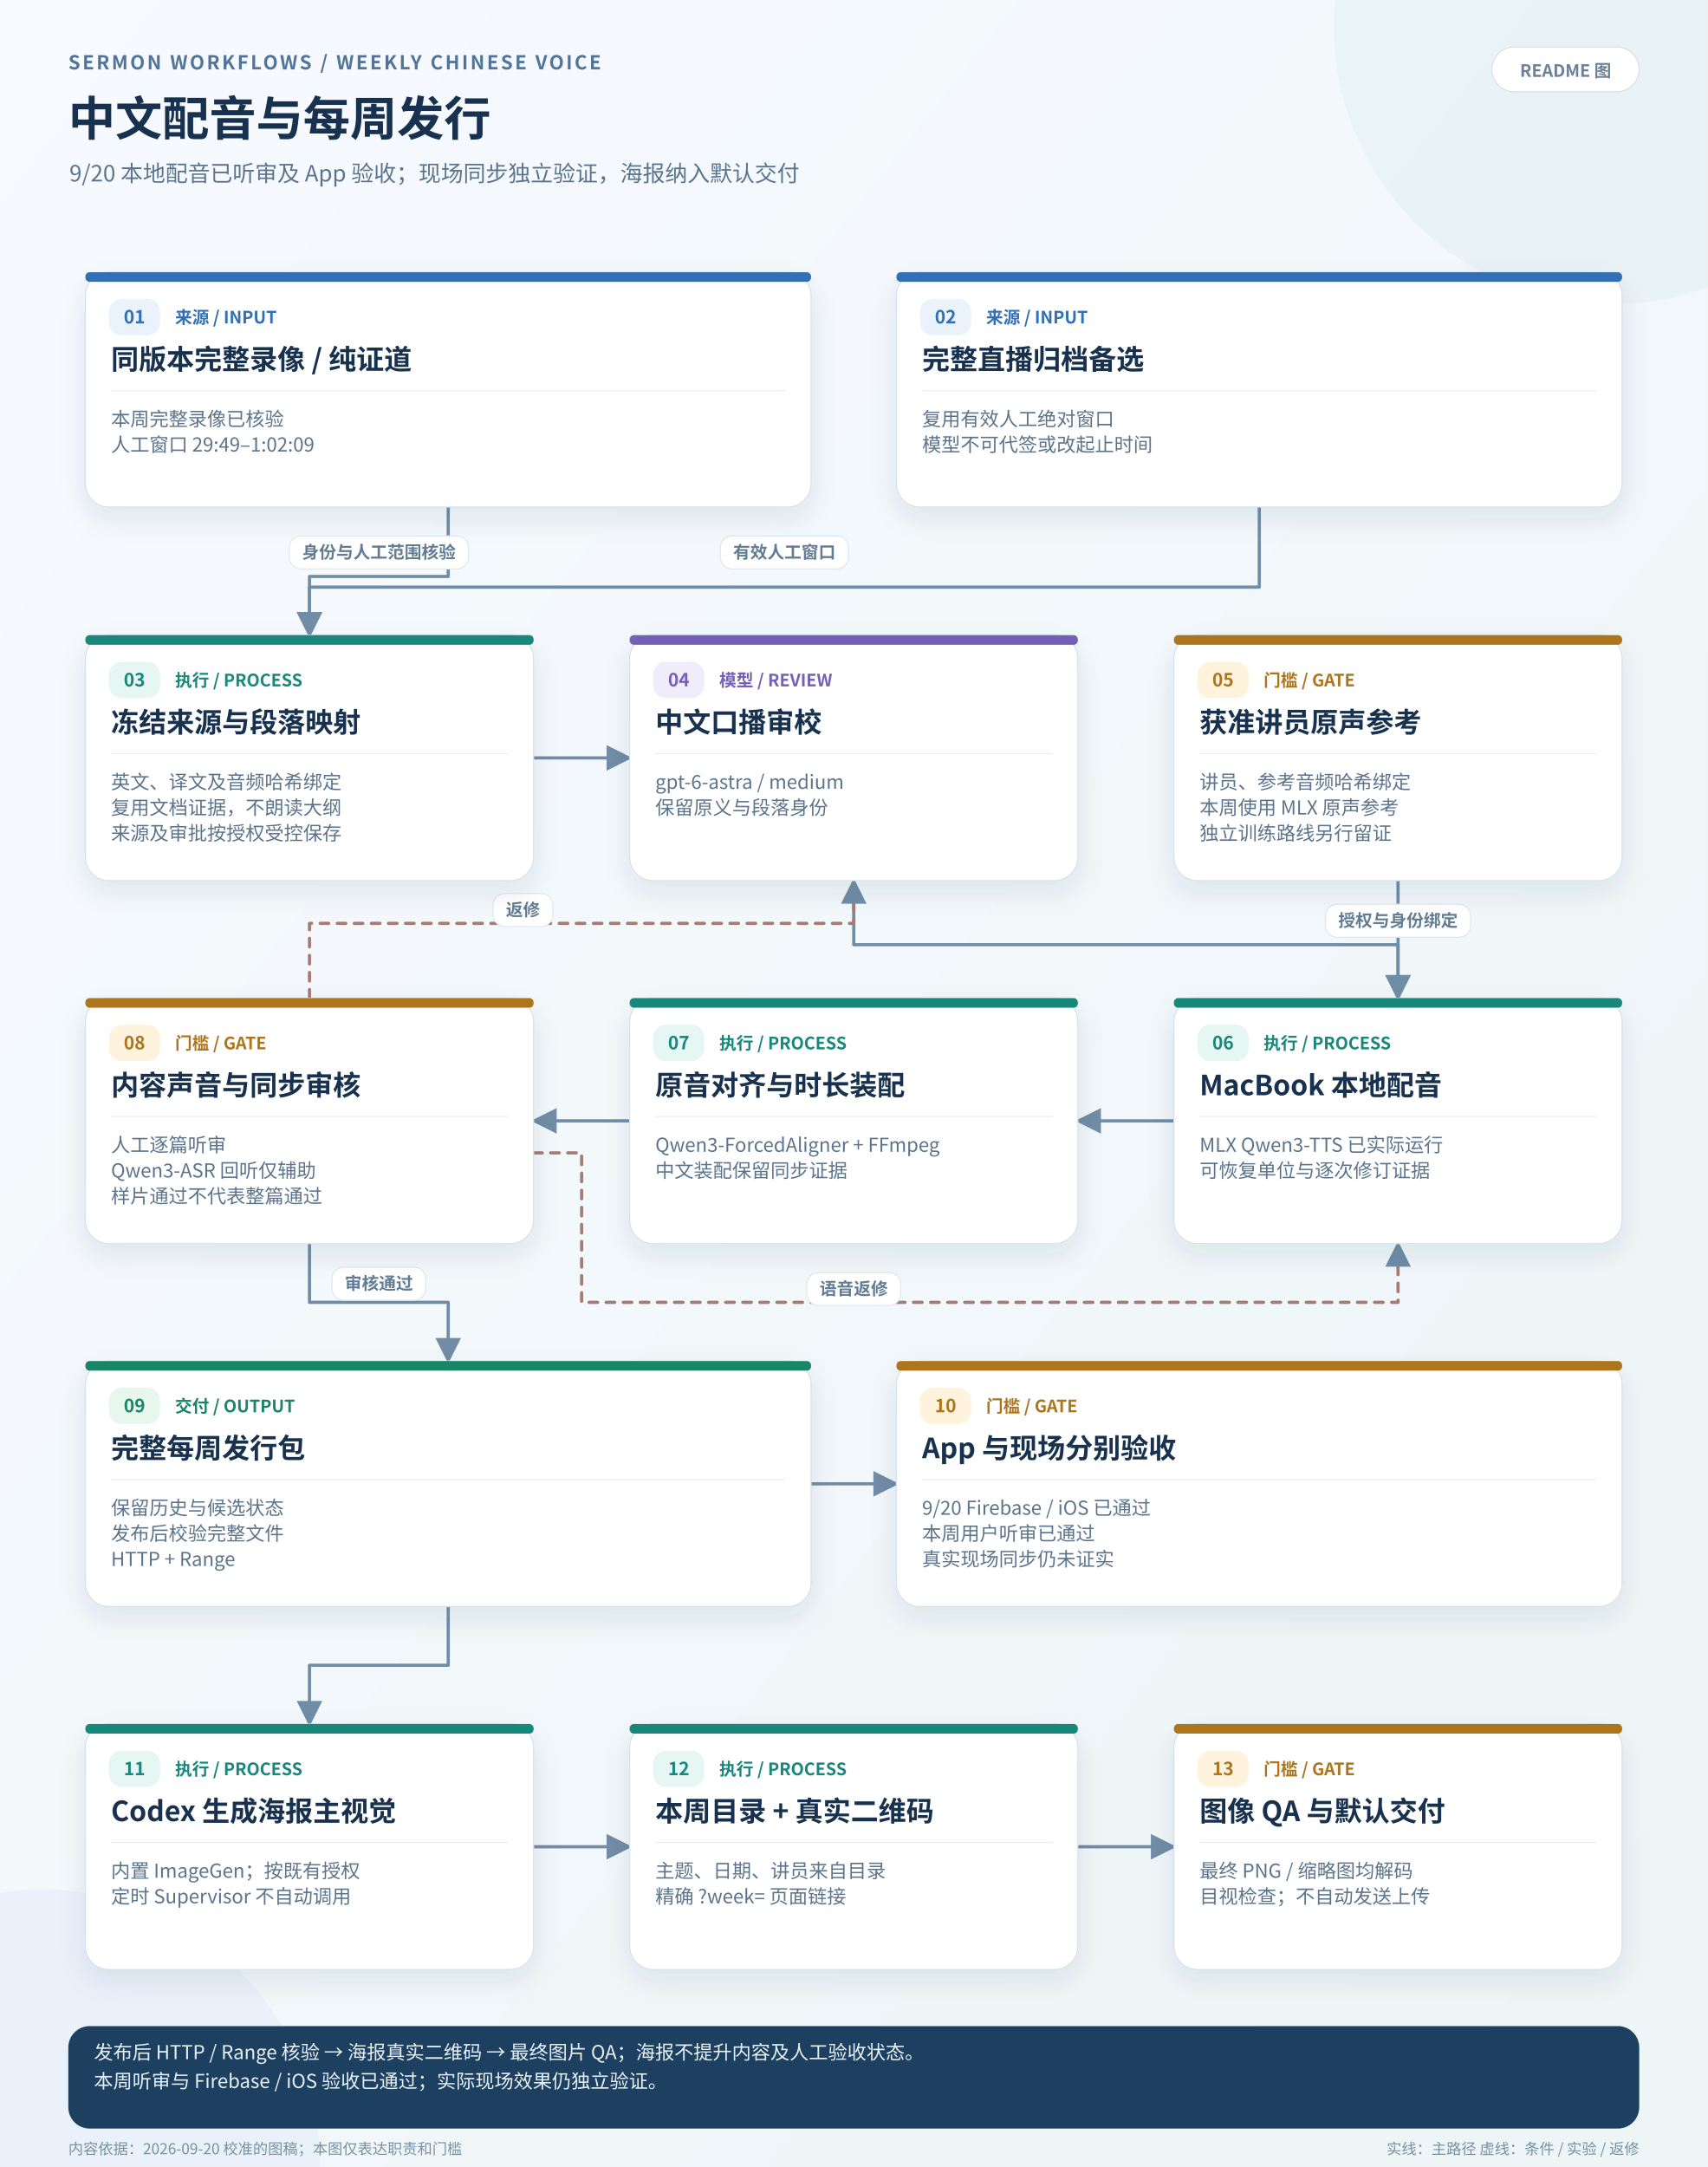
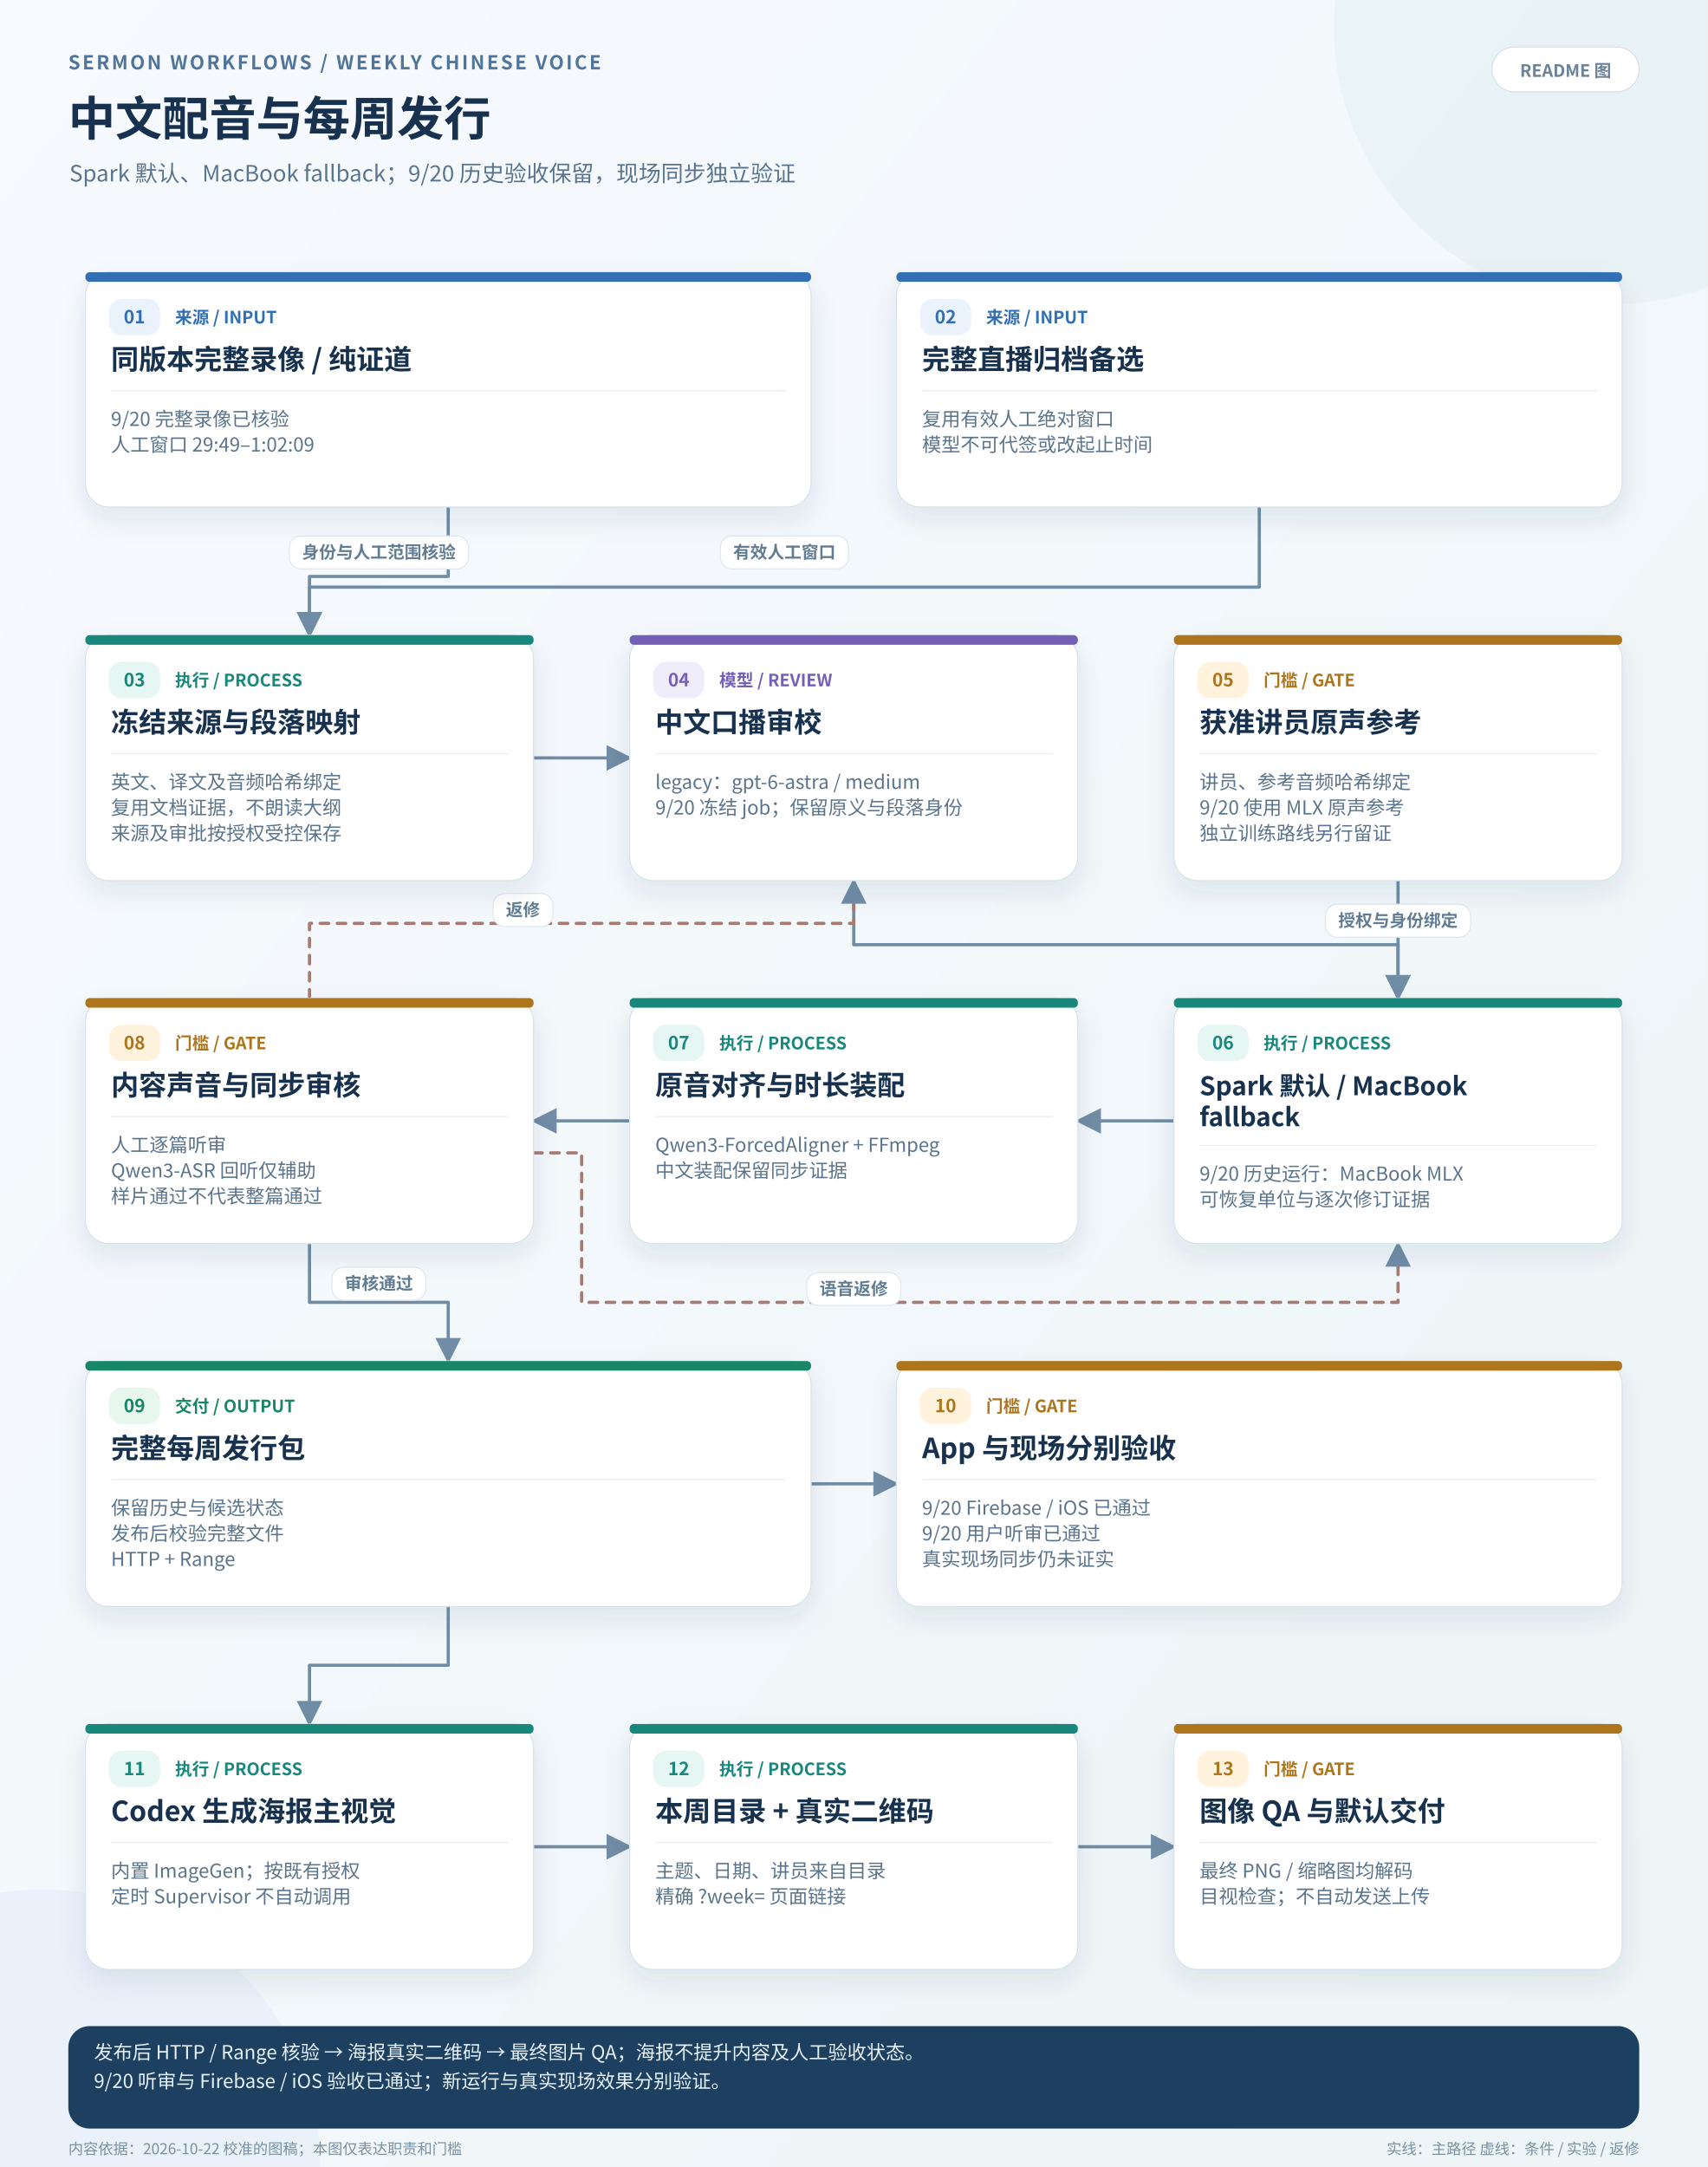
<svg xmlns="http://www.w3.org/2000/svg" width="1600" height="2030" viewBox="0 0 1600 2030" role="img" aria-labelledby="title description">
  <defs>
    <linearGradient id="canvas" x1="0" y1="0" x2="1" y2="1">
      <stop offset="0" stop-color="#f7faff" />
      <stop offset="1" stop-color="#edf5f6" />
    </linearGradient>
    <filter id="card-shadow" x="-15%" y="-25%" width="130%" height="155%">
      <feDropShadow dx="0" dy="10" stdDeviation="12" flood-color="#173452" flood-opacity="0.10" />
    </filter>
    <marker id="arrow" viewBox="0 0 10 10" refX="9" refY="5" markerWidth="8" markerHeight="8" orient="auto">
      <path d="M0 0 L10 5 L0 10 Z" fill="#718da5" />
    </marker>
  </defs>
  <style>text{font-family:-apple-system,BlinkMacSystemFont,'PingFang SC','Noto Sans CJK SC','Microsoft YaHei',sans-serif;font-variant-ligatures:none}</style>
  <rect x="0" y="0" width="1600" height="2030" rx="0" fill="url(#canvas)" stroke="none" />
  <circle cx="1510" cy="25" r="260" fill="#dcebed" opacity="0.4" />
  <circle cx="40" cy="2030" r="260" fill="#e2e9fa" opacity="0.45" />
  <text x="64" y="65" font-size="18" font-weight="700" fill="#51749a" text-anchor="start" letter-spacing="2">SERMON WORKFLOWS  /  WEEKLY CHINESE VOICE</text>
  <text x="64" y="127" font-size="44" font-weight="750" fill="#17314e" text-anchor="start">中文配音与每周发行</text>
-   <text x="65" y="170" font-size="21" font-weight="400" fill="#5b748e" text-anchor="start">9/20 本地配音已听审及 App 验收；现场同步独立验证，海报纳入默认交付</text>
+   <text x="65" y="170" font-size="21" font-weight="400" fill="#5b748e" text-anchor="start">Spark 默认、MacBook fallback；9/20 历史验收保留，现场同步独立验证</text>
  <rect x="1398" y="44" width="138" height="42" rx="21" fill="#ffffff" stroke="#d3e0eb" />
  <text x="1467" y="72" font-size="16" font-weight="650" fill="#6a8198" text-anchor="middle">README 图</text>
  <path data-edge="samevideo:freeze" d="M420 475 L420 540 L290 540 L290 595" fill="none" stroke="#718da5" stroke-width="3" stroke-linecap="round" stroke-linejoin="round" stroke-dasharray="none" marker-end="url(#arrow)" />
  <rect x="271.0" y="502.0" width="168" height="31" rx="11" fill="#ffffff" stroke="#dfe7ed" />
  <text x="355.0" y="523.0" font-size="16" font-weight="650" fill="#627c93" text-anchor="middle">身份与人工范围核验</text>
  <path data-edge="archive:freeze" d="M1180 475 L1180 550 L290 550 L290 595" fill="none" stroke="#718da5" stroke-width="3" stroke-linecap="round" stroke-linejoin="round" stroke-dasharray="none" marker-end="url(#arrow)" />
  <rect x="675.0" y="502.0" width="120" height="31" rx="11" fill="#ffffff" stroke="#dfe7ed" />
  <text x="735.0" y="523.0" font-size="16" font-weight="650" fill="#627c93" text-anchor="middle">有效人工窗口</text>
  <path data-edge="freeze:script" d="M500 710.0 L590 710.0" fill="none" stroke="#718da5" stroke-width="3" stroke-linecap="round" stroke-linejoin="round" stroke-dasharray="none" marker-end="url(#arrow)" />
  <path data-edge="script:tts" d="M800 825 L800 885 L1310 885 L1310 935" fill="none" stroke="#718da5" stroke-width="3" stroke-linecap="round" stroke-linejoin="round" stroke-dasharray="none" marker-end="url(#arrow)" />
  <path data-edge="speaker:tts" d="M1310.0 825 L1310.0 935" fill="none" stroke="#718da5" stroke-width="3" stroke-linecap="round" stroke-linejoin="round" stroke-dasharray="none" marker-end="url(#arrow)" />
  <rect x="1242.0" y="847.0" width="136" height="31" rx="11" fill="#ffffff" stroke="#dfe7ed" />
  <text x="1310.0" y="868.0" font-size="16" font-weight="650" fill="#627c93" text-anchor="middle">授权与身份绑定</text>
  <path data-edge="tts:align" d="M1100 1050.0 L1010 1050.0" fill="none" stroke="#718da5" stroke-width="3" stroke-linecap="round" stroke-linejoin="round" stroke-dasharray="none" marker-end="url(#arrow)" />
  <path data-edge="align:review" d="M590 1050.0 L500 1050.0" fill="none" stroke="#718da5" stroke-width="3" stroke-linecap="round" stroke-linejoin="round" stroke-dasharray="none" marker-end="url(#arrow)" />
  <path data-edge="review:release" d="M290.0 1165 L290.0 1220.0 L420.0 1220.0 L420.0 1275" fill="none" stroke="#718da5" stroke-width="3" stroke-linecap="round" stroke-linejoin="round" stroke-dasharray="none" marker-end="url(#arrow)" />
  <rect x="311.0" y="1187.0" width="88" height="31" rx="11" fill="#ffffff" stroke="#dfe7ed" />
  <text x="355.0" y="1208.0" font-size="16" font-weight="650" fill="#627c93" text-anchor="middle">审核通过</text>
  <path data-edge="review:script" d="M290 935 L290 865 L800 865 L800 825" fill="none" stroke="#a47c74" stroke-width="3" stroke-linecap="round" stroke-linejoin="round" stroke-dasharray="8 8" marker-end="url(#arrow)" />
  <rect x="462.0" y="837" width="56" height="31" rx="11" fill="#ffffff" stroke="#dfe7ed" />
  <text x="490" y="858" font-size="16" font-weight="650" fill="#627c93" text-anchor="middle">返修</text>
  <path data-edge="review:tts" d="M500 1080 L545 1080 L545 1220 L1310 1220 L1310 1165" fill="none" stroke="#a47c74" stroke-width="3" stroke-linecap="round" stroke-linejoin="round" stroke-dasharray="8 8" marker-end="url(#arrow)" />
  <rect x="756.0" y="1192" width="88" height="31" rx="11" fill="#ffffff" stroke="#dfe7ed" />
  <text x="800" y="1213" font-size="16" font-weight="650" fill="#627c93" text-anchor="middle">语音返修</text>
  <path data-edge="release:field" d="M760 1390.0 L840 1390.0" fill="none" stroke="#718da5" stroke-width="3" stroke-linecap="round" stroke-linejoin="round" stroke-dasharray="none" marker-end="url(#arrow)" />
  <path data-edge="release:poster" d="M420.0 1505 L420.0 1560.0 L290.0 1560.0 L290.0 1615" fill="none" stroke="#718da5" stroke-width="3" stroke-linecap="round" stroke-linejoin="round" stroke-dasharray="none" marker-end="url(#arrow)" />
  <path data-edge="poster:qr" d="M500 1730.0 L590 1730.0" fill="none" stroke="#718da5" stroke-width="3" stroke-linecap="round" stroke-linejoin="round" stroke-dasharray="none" marker-end="url(#arrow)" />
  <path data-edge="qr:posterqa" d="M1010 1730.0 L1100 1730.0" fill="none" stroke="#718da5" stroke-width="3" stroke-linecap="round" stroke-linejoin="round" stroke-dasharray="none" marker-end="url(#arrow)" />
  <g id="node-samevideo" data-node="samevideo">
    <rect x="80" y="255" width="680" height="220" rx="22" fill="#ffffff" stroke="#d4e0ea" filter="url(#card-shadow)" />
    <rect x="80" y="255" width="680" height="9" rx="4" fill="#326fb4" stroke="none" />
    <rect x="102" y="280" width="48" height="34" rx="12" fill="#eaf2fc" stroke="none" />
    <text x="126" y="303" font-size="17" font-weight="750" fill="#326fb4" text-anchor="middle">01</text>
    <text x="164" y="303" font-size="16" font-weight="700" fill="#326fb4" text-anchor="start">来源 / INPUT</text>
    <text x="104" y="346" font-size="26" font-weight="700" fill="#17314e" text-anchor="start">同版本完整录像 / 纯证道</text>
    <path d="M104 366H736" stroke="#e6edf3" />
-     <text x="104" y="399" font-size="18" font-weight="400" fill="#5b748c" text-anchor="start">本周完整录像已核验</text>
+     <text x="104" y="399" font-size="18" font-weight="400" fill="#5b748c" text-anchor="start">9/20 完整录像已核验</text>
    <text x="104" y="423" font-size="18" font-weight="400" fill="#5b748c" text-anchor="start">人工窗口 29:49–1:02:09</text>
  </g>
  <g id="node-archive" data-node="archive">
    <rect x="840" y="255" width="680" height="220" rx="22" fill="#ffffff" stroke="#d4e0ea" filter="url(#card-shadow)" />
    <rect x="840" y="255" width="680" height="9" rx="4" fill="#326fb4" stroke="none" />
    <rect x="862" y="280" width="48" height="34" rx="12" fill="#eaf2fc" stroke="none" />
    <text x="886" y="303" font-size="17" font-weight="750" fill="#326fb4" text-anchor="middle">02</text>
    <text x="924" y="303" font-size="16" font-weight="700" fill="#326fb4" text-anchor="start">来源 / INPUT</text>
    <text x="864" y="346" font-size="26" font-weight="700" fill="#17314e" text-anchor="start">完整直播归档备选</text>
    <path d="M864 366H1496" stroke="#e6edf3" />
    <text x="864" y="399" font-size="18" font-weight="400" fill="#5b748c" text-anchor="start">复用有效人工绝对窗口</text>
    <text x="864" y="423" font-size="18" font-weight="400" fill="#5b748c" text-anchor="start">模型不可代签或改起止时间</text>
  </g>
  <g id="node-freeze" data-node="freeze">
    <rect x="80" y="595" width="420" height="230" rx="22" fill="#ffffff" stroke="#d4e0ea" filter="url(#card-shadow)" />
    <rect x="80" y="595" width="420" height="9" rx="4" fill="#18877c" stroke="none" />
    <rect x="102" y="620" width="48" height="34" rx="12" fill="#e6f6f2" stroke="none" />
    <text x="126" y="643" font-size="17" font-weight="750" fill="#18877c" text-anchor="middle">03</text>
    <text x="164" y="643" font-size="16" font-weight="700" fill="#18877c" text-anchor="start">执行 / PROCESS</text>
    <text x="104" y="686" font-size="26" font-weight="700" fill="#17314e" text-anchor="start">冻结来源与段落映射</text>
    <path d="M104 706H476" stroke="#e6edf3" />
    <text x="104" y="739" font-size="18" font-weight="400" fill="#5b748c" text-anchor="start">英文、译文及音频哈希绑定</text>
    <text x="104" y="763" font-size="18" font-weight="400" fill="#5b748c" text-anchor="start">复用文档证据，不朗读大纲</text>
    <text x="104" y="787" font-size="18" font-weight="400" fill="#5b748c" text-anchor="start">来源及审批按授权受控保存</text>
  </g>
  <g id="node-script" data-node="script">
    <rect x="590" y="595" width="420" height="230" rx="22" fill="#ffffff" stroke="#d4e0ea" filter="url(#card-shadow)" />
    <rect x="590" y="595" width="420" height="9" rx="4" fill="#7460b7" stroke="none" />
    <rect x="612" y="620" width="48" height="34" rx="12" fill="#f0edfa" stroke="none" />
    <text x="636" y="643" font-size="17" font-weight="750" fill="#7460b7" text-anchor="middle">04</text>
    <text x="674" y="643" font-size="16" font-weight="700" fill="#7460b7" text-anchor="start">模型 / REVIEW</text>
    <text x="614" y="686" font-size="26" font-weight="700" fill="#17314e" text-anchor="start">中文口播审校</text>
    <path d="M614 706H986" stroke="#e6edf3" />
-     <text x="614" y="739" font-size="18" font-weight="400" fill="#5b748c" text-anchor="start">gpt-6-astra / medium</text>
-     <text x="614" y="763" font-size="18" font-weight="400" fill="#5b748c" text-anchor="start">保留原义与段落身份</text>
+     <text x="614" y="739" font-size="18" font-weight="400" fill="#5b748c" text-anchor="start">legacy：gpt-6-astra / medium</text>
+     <text x="614" y="763" font-size="18" font-weight="400" fill="#5b748c" text-anchor="start">9/20 冻结 job；保留原义与段落身份</text>
  </g>
  <g id="node-speaker" data-node="speaker">
    <rect x="1100" y="595" width="420" height="230" rx="22" fill="#ffffff" stroke="#d4e0ea" filter="url(#card-shadow)" />
    <rect x="1100" y="595" width="420" height="9" rx="4" fill="#ad751c" stroke="none" />
    <rect x="1122" y="620" width="48" height="34" rx="12" fill="#fff3de" stroke="none" />
    <text x="1146" y="643" font-size="17" font-weight="750" fill="#ad751c" text-anchor="middle">05</text>
    <text x="1184" y="643" font-size="16" font-weight="700" fill="#ad751c" text-anchor="start">门槛 / GATE</text>
    <text x="1124" y="686" font-size="26" font-weight="700" fill="#17314e" text-anchor="start">获准讲员原声参考</text>
    <path d="M1124 706H1496" stroke="#e6edf3" />
    <text x="1124" y="739" font-size="18" font-weight="400" fill="#5b748c" text-anchor="start">讲员、参考音频哈希绑定</text>
-     <text x="1124" y="763" font-size="18" font-weight="400" fill="#5b748c" text-anchor="start">本周使用 MLX 原声参考</text>
+     <text x="1124" y="763" font-size="18" font-weight="400" fill="#5b748c" text-anchor="start">9/20 使用 MLX 原声参考</text>
    <text x="1124" y="787" font-size="18" font-weight="400" fill="#5b748c" text-anchor="start">独立训练路线另行留证</text>
  </g>
  <g id="node-tts" data-node="tts">
    <rect x="1100" y="935" width="420" height="230" rx="22" fill="#ffffff" stroke="#d4e0ea" filter="url(#card-shadow)" />
    <rect x="1100" y="935" width="420" height="9" rx="4" fill="#18877c" stroke="none" />
    <rect x="1122" y="960" width="48" height="34" rx="12" fill="#e6f6f2" stroke="none" />
    <text x="1146" y="983" font-size="17" font-weight="750" fill="#18877c" text-anchor="middle">06</text>
    <text x="1184" y="983" font-size="16" font-weight="700" fill="#18877c" text-anchor="start">执行 / PROCESS</text>
-     <text x="1124" y="1026" font-size="26" font-weight="700" fill="#17314e" text-anchor="start">MacBook 本地配音</text>
-     <path d="M1124 1046H1496" stroke="#e6edf3" />
-     <text x="1124" y="1079" font-size="18" font-weight="400" fill="#5b748c" text-anchor="start">MLX Qwen3-TTS 已实际运行</text>
-     <text x="1124" y="1103" font-size="18" font-weight="400" fill="#5b748c" text-anchor="start">可恢复单位与逐次修订证据</text>
+     <text x="1124" y="1026" font-size="24" font-weight="700" fill="#17314e" text-anchor="start">Spark 默认 / MacBook</text>
+     <text x="1124" y="1055" font-size="24" font-weight="700" fill="#17314e" text-anchor="start">fallback</text>
+     <path d="M1124 1073H1496" stroke="#e6edf3" />
+     <text x="1124" y="1106" font-size="18" font-weight="400" fill="#5b748c" text-anchor="start">9/20 历史运行：MacBook MLX</text>
+     <text x="1124" y="1130" font-size="18" font-weight="400" fill="#5b748c" text-anchor="start">可恢复单位与逐次修订证据</text>
  </g>
  <g id="node-align" data-node="align">
    <rect x="590" y="935" width="420" height="230" rx="22" fill="#ffffff" stroke="#d4e0ea" filter="url(#card-shadow)" />
    <rect x="590" y="935" width="420" height="9" rx="4" fill="#18877c" stroke="none" />
    <rect x="612" y="960" width="48" height="34" rx="12" fill="#e6f6f2" stroke="none" />
    <text x="636" y="983" font-size="17" font-weight="750" fill="#18877c" text-anchor="middle">07</text>
    <text x="674" y="983" font-size="16" font-weight="700" fill="#18877c" text-anchor="start">执行 / PROCESS</text>
    <text x="614" y="1026" font-size="26" font-weight="700" fill="#17314e" text-anchor="start">原音对齐与时长装配</text>
    <path d="M614 1046H986" stroke="#e6edf3" />
    <text x="614" y="1079" font-size="18" font-weight="400" fill="#5b748c" text-anchor="start">Qwen3-ForcedAligner + FFmpeg</text>
    <text x="614" y="1103" font-size="18" font-weight="400" fill="#5b748c" text-anchor="start">中文装配保留同步证据</text>
  </g>
  <g id="node-review" data-node="review">
    <rect x="80" y="935" width="420" height="230" rx="22" fill="#ffffff" stroke="#d4e0ea" filter="url(#card-shadow)" />
    <rect x="80" y="935" width="420" height="9" rx="4" fill="#ad751c" stroke="none" />
    <rect x="102" y="960" width="48" height="34" rx="12" fill="#fff3de" stroke="none" />
    <text x="126" y="983" font-size="17" font-weight="750" fill="#ad751c" text-anchor="middle">08</text>
    <text x="164" y="983" font-size="16" font-weight="700" fill="#ad751c" text-anchor="start">门槛 / GATE</text>
    <text x="104" y="1026" font-size="26" font-weight="700" fill="#17314e" text-anchor="start">内容声音与同步审核</text>
    <path d="M104 1046H476" stroke="#e6edf3" />
    <text x="104" y="1079" font-size="18" font-weight="400" fill="#5b748c" text-anchor="start">人工逐篇听审</text>
    <text x="104" y="1103" font-size="18" font-weight="400" fill="#5b748c" text-anchor="start">Qwen3-ASR 回听仅辅助</text>
    <text x="104" y="1127" font-size="18" font-weight="400" fill="#5b748c" text-anchor="start">样片通过不代表整篇通过</text>
  </g>
  <g id="node-release" data-node="release">
    <rect x="80" y="1275" width="680" height="230" rx="22" fill="#ffffff" stroke="#d4e0ea" filter="url(#card-shadow)" />
    <rect x="80" y="1275" width="680" height="9" rx="4" fill="#198665" stroke="none" />
    <rect x="102" y="1300" width="48" height="34" rx="12" fill="#e7f7ee" stroke="none" />
    <text x="126" y="1323" font-size="17" font-weight="750" fill="#198665" text-anchor="middle">09</text>
    <text x="164" y="1323" font-size="16" font-weight="700" fill="#198665" text-anchor="start">交付 / OUTPUT</text>
    <text x="104" y="1366" font-size="26" font-weight="700" fill="#17314e" text-anchor="start">完整每周发行包</text>
    <path d="M104 1386H736" stroke="#e6edf3" />
    <text x="104" y="1419" font-size="18" font-weight="400" fill="#5b748c" text-anchor="start">保留历史与候选状态</text>
    <text x="104" y="1443" font-size="18" font-weight="400" fill="#5b748c" text-anchor="start">发布后校验完整文件</text>
    <text x="104" y="1467" font-size="18" font-weight="400" fill="#5b748c" text-anchor="start">HTTP + Range</text>
  </g>
  <g id="node-field" data-node="field">
    <rect x="840" y="1275" width="680" height="230" rx="22" fill="#ffffff" stroke="#d4e0ea" filter="url(#card-shadow)" />
    <rect x="840" y="1275" width="680" height="9" rx="4" fill="#ad751c" stroke="none" />
    <rect x="862" y="1300" width="48" height="34" rx="12" fill="#fff3de" stroke="none" />
    <text x="886" y="1323" font-size="17" font-weight="750" fill="#ad751c" text-anchor="middle">10</text>
    <text x="924" y="1323" font-size="16" font-weight="700" fill="#ad751c" text-anchor="start">门槛 / GATE</text>
    <text x="864" y="1366" font-size="26" font-weight="700" fill="#17314e" text-anchor="start">App 与现场分别验收</text>
    <path d="M864 1386H1496" stroke="#e6edf3" />
    <text x="864" y="1419" font-size="18" font-weight="400" fill="#5b748c" text-anchor="start">9/20 Firebase / iOS 已通过</text>
-     <text x="864" y="1443" font-size="18" font-weight="400" fill="#5b748c" text-anchor="start">本周用户听审已通过</text>
+     <text x="864" y="1443" font-size="18" font-weight="400" fill="#5b748c" text-anchor="start">9/20 用户听审已通过</text>
    <text x="864" y="1467" font-size="18" font-weight="400" fill="#5b748c" text-anchor="start">真实现场同步仍未证实</text>
  </g>
  <g id="node-poster" data-node="poster">
    <rect x="80" y="1615" width="420" height="230" rx="22" fill="#ffffff" stroke="#d4e0ea" filter="url(#card-shadow)" />
    <rect x="80" y="1615" width="420" height="9" rx="4" fill="#18877c" stroke="none" />
    <rect x="102" y="1640" width="48" height="34" rx="12" fill="#e6f6f2" stroke="none" />
    <text x="126" y="1663" font-size="17" font-weight="750" fill="#18877c" text-anchor="middle">11</text>
    <text x="164" y="1663" font-size="16" font-weight="700" fill="#18877c" text-anchor="start">执行 / PROCESS</text>
    <text x="104" y="1706" font-size="26" font-weight="700" fill="#17314e" text-anchor="start">Codex 生成海报主视觉</text>
    <path d="M104 1726H476" stroke="#e6edf3" />
    <text x="104" y="1759" font-size="18" font-weight="400" fill="#5b748c" text-anchor="start">内置 ImageGen；按既有授权</text>
    <text x="104" y="1783" font-size="18" font-weight="400" fill="#5b748c" text-anchor="start">定时 Supervisor 不自动调用</text>
  </g>
  <g id="node-qr" data-node="qr">
    <rect x="590" y="1615" width="420" height="230" rx="22" fill="#ffffff" stroke="#d4e0ea" filter="url(#card-shadow)" />
    <rect x="590" y="1615" width="420" height="9" rx="4" fill="#18877c" stroke="none" />
    <rect x="612" y="1640" width="48" height="34" rx="12" fill="#e6f6f2" stroke="none" />
    <text x="636" y="1663" font-size="17" font-weight="750" fill="#18877c" text-anchor="middle">12</text>
    <text x="674" y="1663" font-size="16" font-weight="700" fill="#18877c" text-anchor="start">执行 / PROCESS</text>
    <text x="614" y="1706" font-size="26" font-weight="700" fill="#17314e" text-anchor="start">本周目录 + 真实二维码</text>
    <path d="M614 1726H986" stroke="#e6edf3" />
    <text x="614" y="1759" font-size="18" font-weight="400" fill="#5b748c" text-anchor="start">主题、日期、讲员来自目录</text>
    <text x="614" y="1783" font-size="18" font-weight="400" fill="#5b748c" text-anchor="start">精确 ?week= 页面链接</text>
  </g>
  <g id="node-posterqa" data-node="posterqa">
    <rect x="1100" y="1615" width="420" height="230" rx="22" fill="#ffffff" stroke="#d4e0ea" filter="url(#card-shadow)" />
    <rect x="1100" y="1615" width="420" height="9" rx="4" fill="#ad751c" stroke="none" />
    <rect x="1122" y="1640" width="48" height="34" rx="12" fill="#fff3de" stroke="none" />
    <text x="1146" y="1663" font-size="17" font-weight="750" fill="#ad751c" text-anchor="middle">13</text>
    <text x="1184" y="1663" font-size="16" font-weight="700" fill="#ad751c" text-anchor="start">门槛 / GATE</text>
    <text x="1124" y="1706" font-size="26" font-weight="700" fill="#17314e" text-anchor="start">图像 QA 与默认交付</text>
    <path d="M1124 1726H1496" stroke="#e6edf3" />
    <text x="1124" y="1759" font-size="18" font-weight="400" fill="#5b748c" text-anchor="start">最终 PNG / 缩略图均解码</text>
    <text x="1124" y="1783" font-size="18" font-weight="400" fill="#5b748c" text-anchor="start">目视检查；不自动发送上传</text>
  </g>
  <rect x="64" y="1898" width="1472" height="96" rx="20" fill="#1d4061" stroke="none" />
  <text x="88" y="1929" font-size="18" font-weight="500" fill="#e7f1f8" text-anchor="start">发布后 HTTP / Range 核验 → 海报真实二维码 → 最终图片 QA；海报不提升内容及人工验收状态。</text>
-   <text x="88" y="1956" font-size="18" font-weight="500" fill="#e7f1f8" text-anchor="start">本周听审与 Firebase / iOS 验收已通过；实际现场效果仍独立验证。</text>
-   <text x="64" y="2018" font-size="14" font-weight="400" fill="#7890a2" text-anchor="start">内容依据：2026-09-20 校准的图稿；本图仅表达职责和门槛</text>
+   <text x="88" y="1956" font-size="18" font-weight="500" fill="#e7f1f8" text-anchor="start">9/20 听审与 Firebase / iOS 验收已通过；新运行与真实现场效果分别验证。</text>
+   <text x="64" y="2018" font-size="14" font-weight="400" fill="#7890a2" text-anchor="start">内容依据：2026-10-22 校准的图稿；本图仅表达职责和门槛</text>
  <text x="1536" y="2018" font-size="14" font-weight="400" fill="#7890a2" text-anchor="end">实线：主路径    虚线：条件 / 实验 / 返修</text>
</svg>
